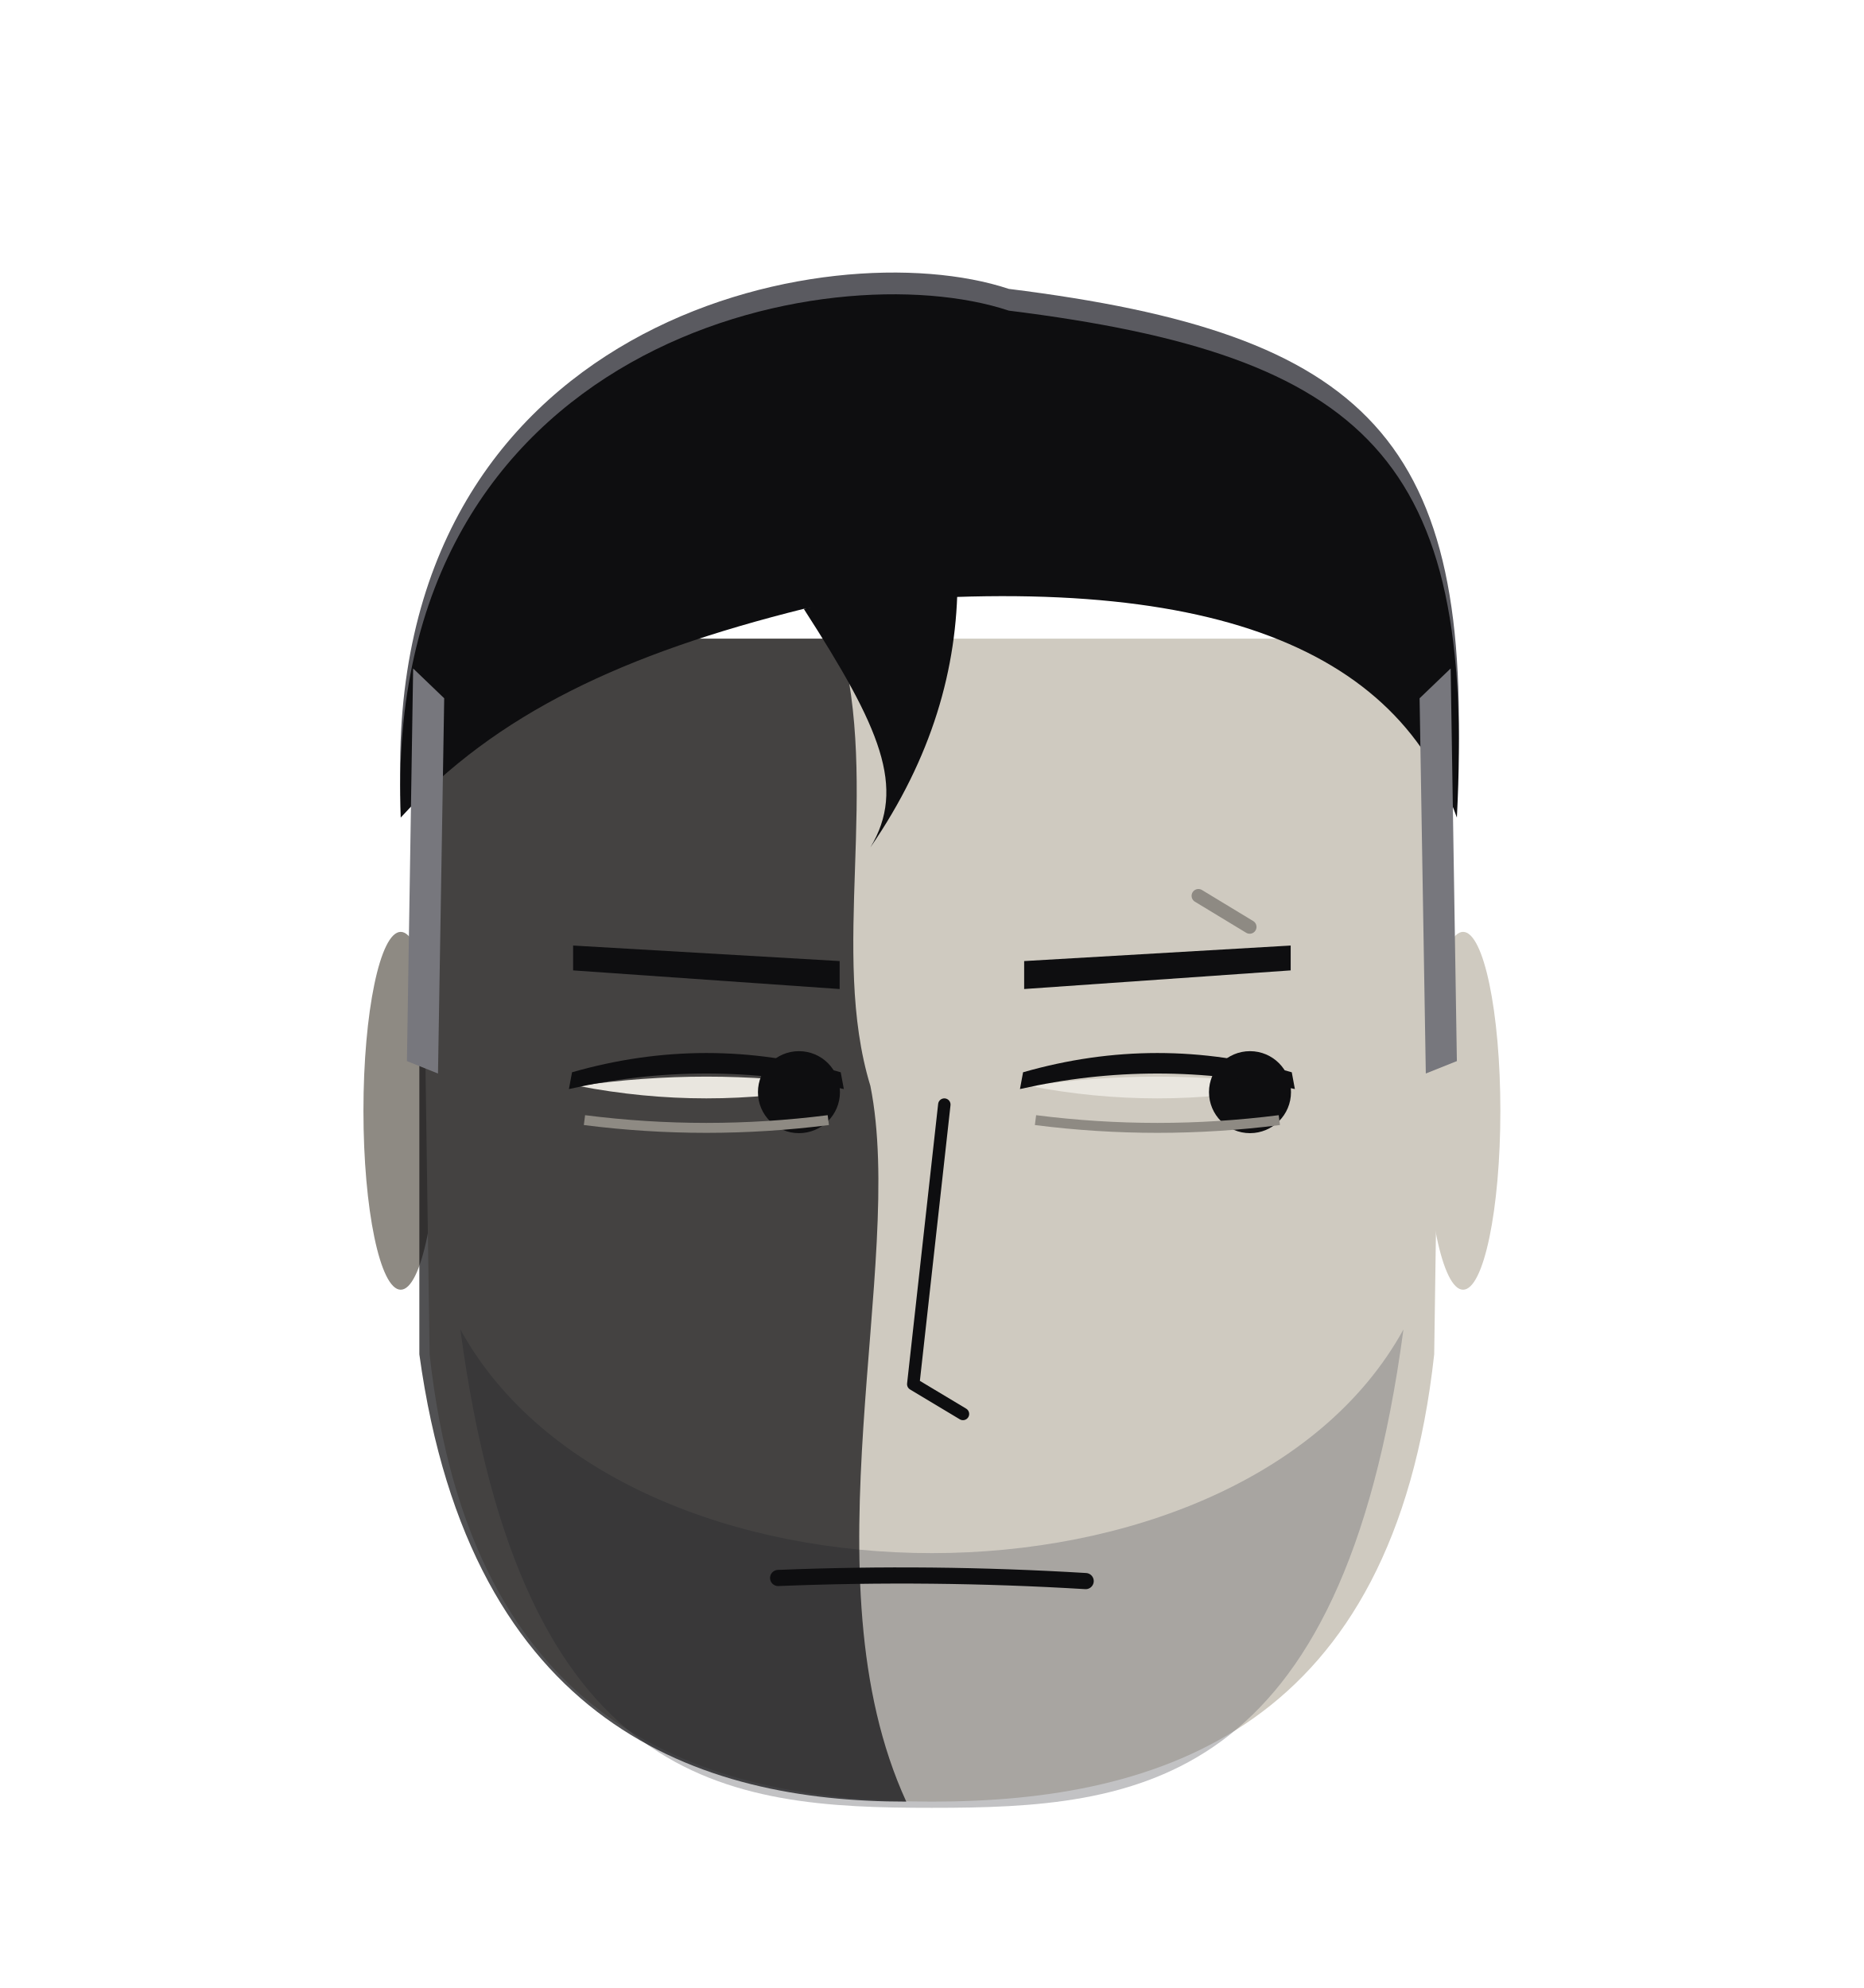
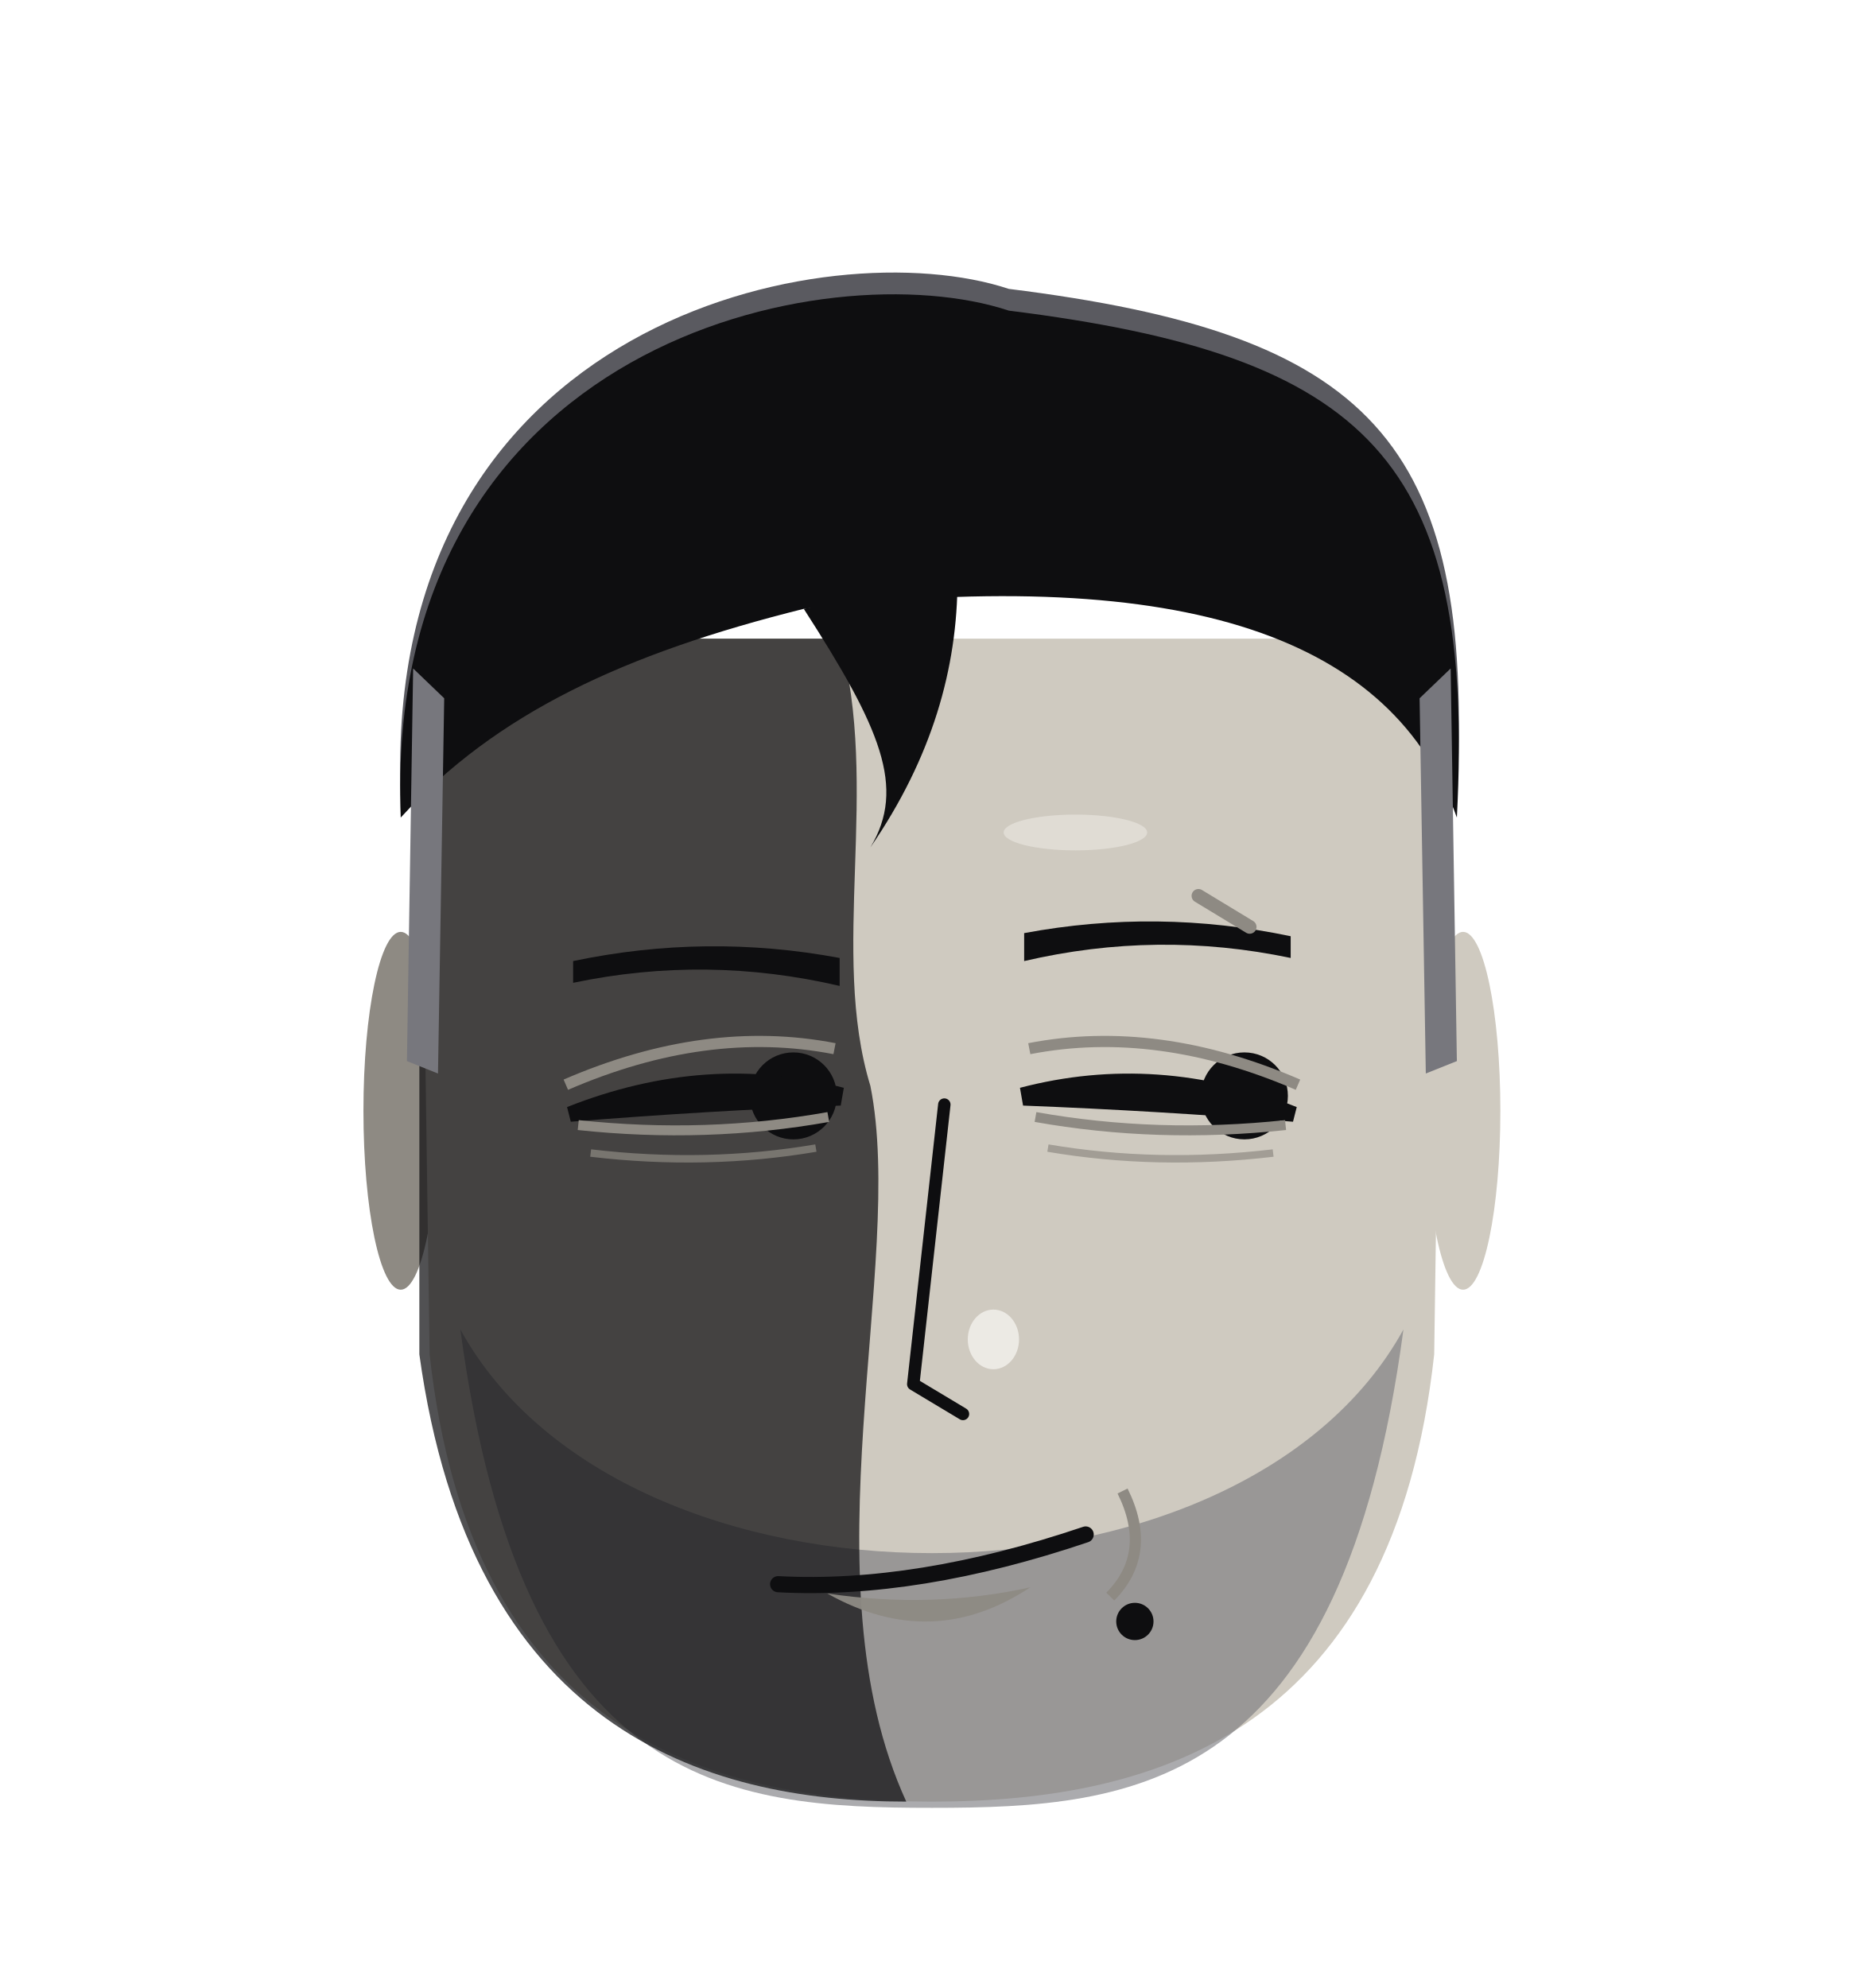
<svg xmlns="http://www.w3.org/2000/svg" viewBox="0 0 300 320" width="300" height="320">
  <g id="head">
    <g id="ears">
      <ellipse cx="64.5" cy="178.8" rx="6" ry="28.8" fill="#8E8A83" />
      <ellipse cx="235.5" cy="178.8" rx="6" ry="28.8" fill="#CFCAC0" />
    </g>
    <g id="face">
      <path d="M67.5,102.8 L69.15,218.0 C75.75,278.0 112.875,290 150,290 C187.125,290 224.25,278.0 230.85,218.0 L232.5,102.8 Z" fill="#CFCAC0" />
-       <path d="M74.1,214.0 C84.0,288 117.0,291 150,291 C183.0,291 216.0,288 225.9,214.0 C199.5,262.0 100.5,262.0 74.1,214.0 Z" fill="#77777D" opacity="0.45" />
+       <path d="M74.1,214.0 C84.0,288 117.0,291 150,291 C183.0,291 216.0,288 225.9,214.0 C199.5,262.0 100.5,262.0 74.1,214.0 Z" fill="#77777D" opacity="0.62" />
      <path d="M135.15,102.8 L67.5,102.8 L67.5,218.0 C75.75,278.0 112.875,290 145.875,290 C129.375,254.0 145.875,203.6 140.1,174.8 C133.5,153.2 141.75,126.8 135.15,102.8 Z" fill="#0E0E10" id="face-shadow" opacity="0.72" />
    </g>
    <g id="nose">
      <path d="M152,177.8 L147,222.8 L155,227.6" stroke="#0E0E10" stroke-width="2" fill="none" stroke-linejoin="round" stroke-linecap="round" />
    </g>
+     <g id="sheen">
+       <ellipse cx="159.9" cy="215.6" rx="4.125" ry="4.8" fill="#F4F2EE" opacity=".8" />
+       <ellipse cx="173.1" cy="134.0" rx="11.55" ry="2.88" fill="#F4F2EE" opacity=".45" />
+     </g>
    <g id="brows">
-       <path d="M135.15,154.7 L92.25,152.2 L92.25,156.2 L135.15,159.2 Z" fill="#0E0E10" />
-       <path d="M164.85,154.7 L207.75,152.2 L207.75,156.2 L164.85,159.2 Z" fill="#0E0E10" />
+       <path d="M135.15,154.2 Q113.7,150.2 92.25,154.7 L92.25,158.2 Q113.7,153.7 135.15,158.7 Z" fill="#0E0E10" />
+       <path d="M164.85,150.2 Q186.3,146.2 207.75,150.7 L207.75,154.2 Q186.3,149.7 164.85,154.7 Z" fill="#0E0E10" />
    </g>
    <g id="eyes">
-       <path d="M93.075,174.8 Q113.7,171.8 134.325,174.8 Q113.7,178.8 93.075,174.8 Z" fill="#E9E6DF" />
-       <circle cx="128.6" cy="175.8" r="6.6" fill="#0E0E10" />
-       <path d="M91.575,175.3 Q113.7,170.3 135.825,175.3 L135.325,172.6 Q113.7,166.4 92.075,172.6 Z" fill="#0E0E10" />
-       <path d="M94.075,180.3 Q113.7,182.8 133.325,180.3" stroke="#8E8A83" stroke-width="1.6" fill="none" />
-       <path d="M165.675,174.8 Q186.3,171.8 206.925,174.8 Q186.3,178.8 165.675,174.8 Z" fill="#E9E6DF" />
-       <circle cx="201.2" cy="175.8" r="6.6" fill="#0E0E10" />
-       <path d="M164.175,175.3 Q186.3,170.3 208.425,175.3 L207.925,172.6 Q186.3,166.4 164.675,172.6 Z" fill="#0E0E10" />
-       <path d="M166.675,180.3 Q186.3,182.8 205.925,180.3" stroke="#8E8A83" stroke-width="1.6" fill="none" />
+       <path d="M134.325,174.8 Q113.7,171.8 93.075,177.6 Q113.7,179.3 134.325,174.8 Z" fill="#E9E6DF" />
+       <circle cx="127.7" cy="176.4" r="7.0" fill="#0E0E10" />
+       <path d="M135.825,175.1 Q113.7,169.3 91.275,178.2 L91.875,180.56 Q113.7,178.8 135.325,177.96 Z" fill="#0E0E10" />
+       <path d="M134.325,168.8 Q113.7,164.8 91.075,174.6" stroke="#8E8A83" stroke-width="1.8" fill="none" />
+       <path d="M133.325,179.8 Q113.7,183.3 93.075,181.1" stroke="#8E8A83" stroke-width="1.6" fill="none" />
+       <path d="M131.325,184.8 Q113.7,187.8 95.075,185.6" stroke="#8E8A83" stroke-width="1.2" fill="none" opacity=".7" />
+       <path d="M165.675,174.8 Q186.3,171.8 206.925,177.6 Q186.3,179.3 165.675,174.8 Z" fill="#E9E6DF" />
+       <circle cx="200.3" cy="176.4" r="7.0" fill="#0E0E10" />
+       <path d="M164.175,175.1 Q186.3,169.3 208.725,178.2 L208.125,180.56 Q186.3,178.8 164.675,177.96 Z" fill="#0E0E10" />
+       <path d="M165.675,168.8 Q186.3,164.8 208.925,174.6" stroke="#8E8A83" stroke-width="1.8" fill="none" />
+       <path d="M166.675,179.8 Q186.3,183.3 206.925,181.1" stroke="#8E8A83" stroke-width="1.6" fill="none" />
+       <path d="M168.675,184.8 Q186.3,187.8 204.925,185.6" stroke="#8E8A83" stroke-width="1.2" fill="none" opacity=".7" />
    </g>
    <g id="mouth">
-       <path d="M125.25,254.0 Q150,253.0 174.75,254.5" stroke="#0E0E10" stroke-width="2.6" fill="none" stroke-linecap="round" />
+       <path d="M133.17,256.5 Q150,266.0 165.84,255.5 Q150,259.0 133.17,256.5 Z" fill="#8E8A83" opacity=".95" />
+       <path d="M180.69,240.0 Q185.64,250.0 178.71,257.0" stroke="#8E8A83" stroke-width="1.8" fill="none" />
+       <path d="M125.25,255.0 Q147.525,256.2 174.75,247.0" stroke="#0E0E10" stroke-width="2.6" fill="none" stroke-linecap="round" />
+       <circle id="mole" cx="182.67" cy="261.0" r="3" fill="#0E0E10" />
    </g>
    <path id="scar" d="M192.9,144.2 L201.15,149.2" stroke="#8E8A83" stroke-width="2.2" stroke-linecap="round" />
    <g id="hair">
      <path d="M64.5,131.6 C61.5,54.8 133.5,40.4 162.375,50 C220.125,57.2 237.5,74.0 234.5,131.6 C224.25,102.8 191.25,90.8 129.375,98.0 C100.5,105.2 79.875,114.8 64.5,131.6 Z" fill="#5A5A60" transform="translate(0 -3.5)" />
      <path d="M64.5,131.6 C61.5,54.8 133.5,40.4 162.375,50 C220.125,57.2 237.5,74.0 234.5,131.6 C224.25,102.8 191.25,90.8 129.375,98.0 C100.5,105.2 79.875,114.8 64.5,131.6 Z" fill="#0E0E10" />
      <path d="M129.375,98.0 C141.75,117.2 145.875,126.8 140.1,136.4 C150,122.0 154.125,107.6 154.125,93.2 Z" fill="#0E0E10" />
      <path d="M66.5,107.6 L71.5,112.4 L70.5,172.8 L65.5,170.8 Z" fill="#77777D" />
      <path d="M233.5,107.6 L228.5,112.4 L229.5,172.8 L234.5,170.8 Z" fill="#77777D" />
    </g>
  </g>
</svg>
